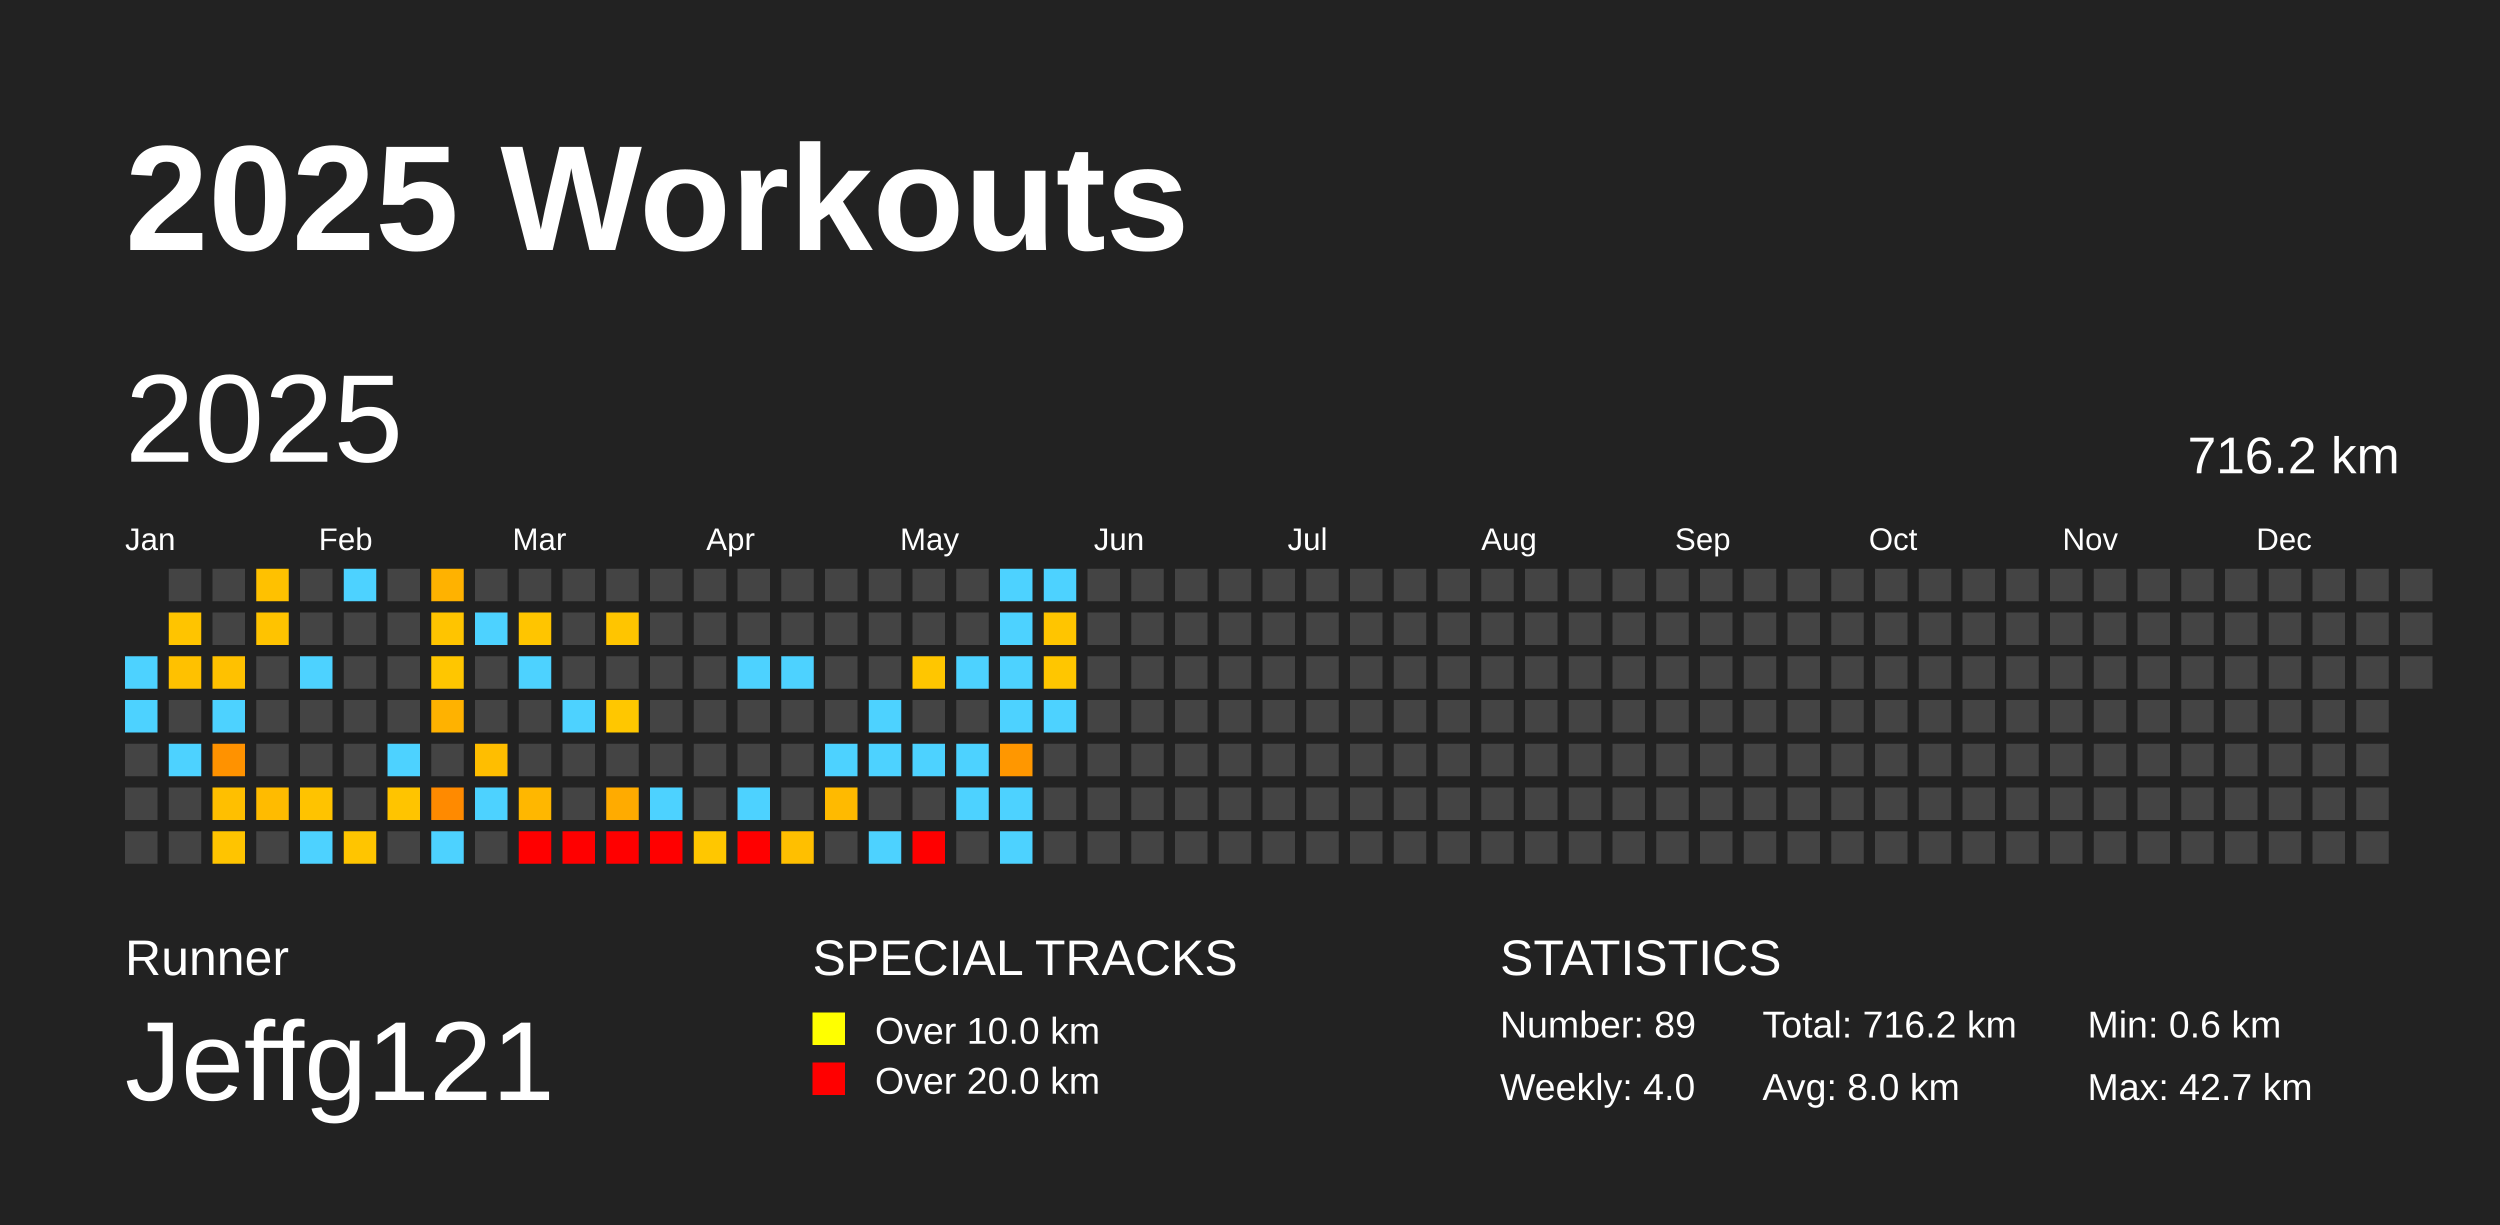
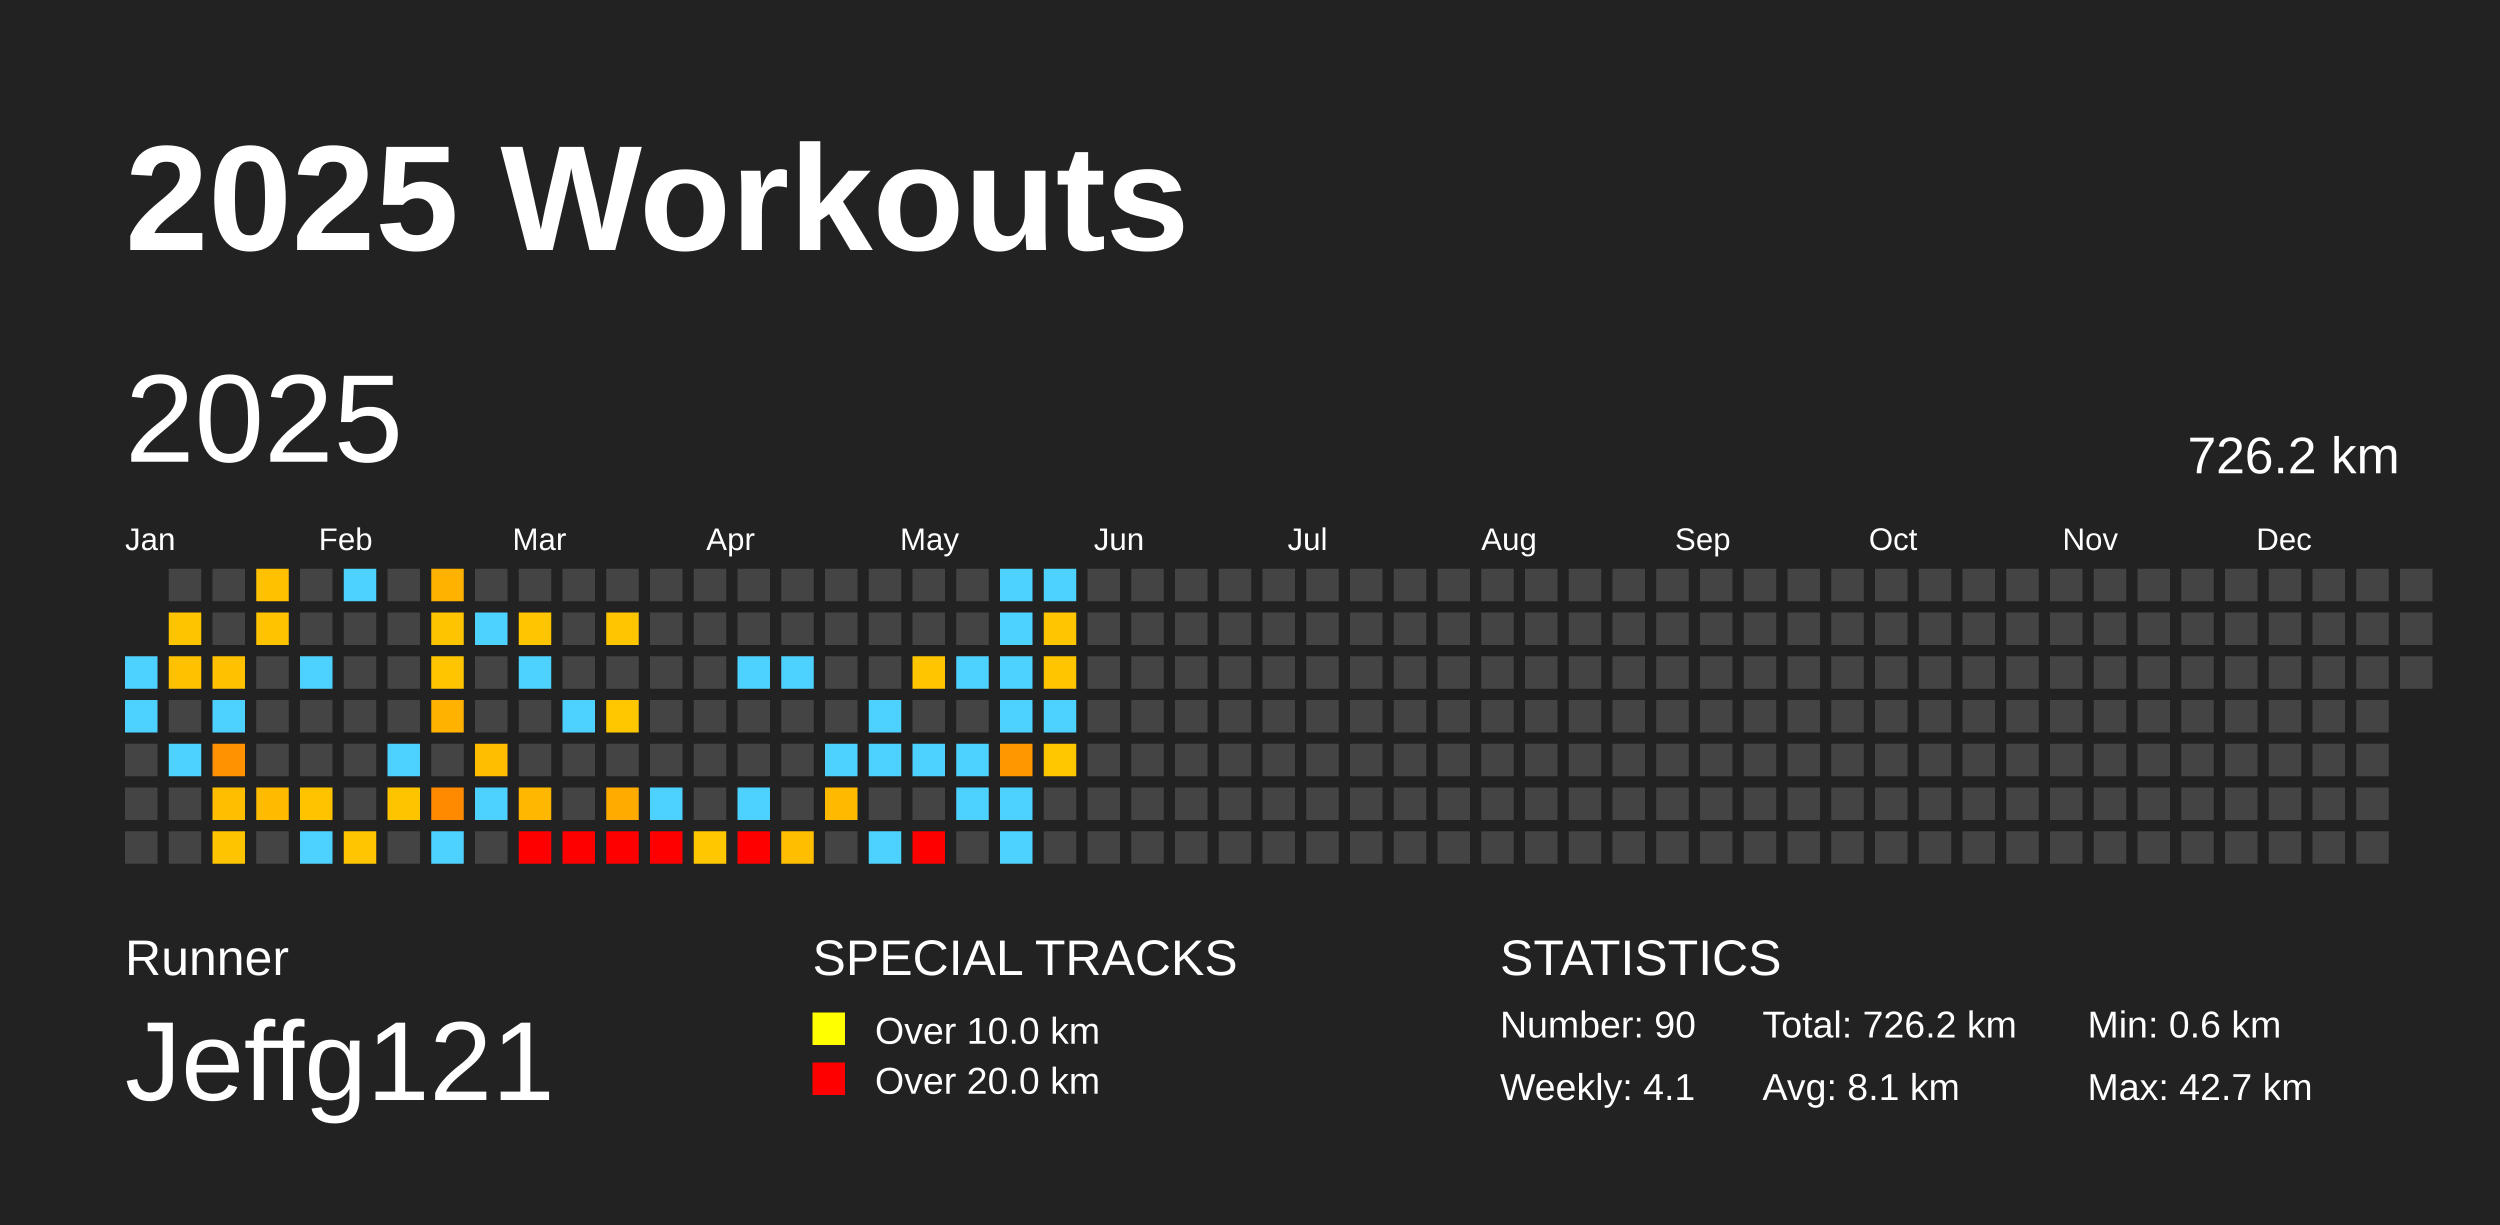
<svg xmlns="http://www.w3.org/2000/svg" baseProfile="full" height="98mm" version="1.1" viewBox="0,0,200,98" width="200mm">
  <defs />
  <rect fill="#222222" height="98" width="200" x="0" y="0" />
  <text fill="#FFFFFF" style="font-size:12px; font-family:Arial; font-weight:bold;" x="10" y="20">2025 Workouts</text>
  <text fill="#FFFFFF" style="font-size:4px; font-family:Arial" x="10" y="78">Runner</text>
  <text fill="#FFFFFF" style="font-size:9px; font-family:Arial" x="10" y="88">Jeffg121</text>
  <text fill="#FFFFFF" style="font-size:4px; font-family:Arial" x="65" y="78">SPECIAL TRACKS</text>
  <rect fill="yellow" height="2.6" width="2.6" x="65" y="81" />
  <text fill="#FFFFFF" style="font-size:3px; font-family:Arial" x="70" y="83.5">Over 10.0 km</text>
  <rect fill="red" height="2.6" width="2.6" x="65" y="85" />
  <text fill="#FFFFFF" style="font-size:3px; font-family:Arial" x="70" y="87.5">Over 20.0 km</text>
  <text fill="#FFFFFF" style="font-size:4px; font-family:Arial" x="120" y="78">STATISTICS</text>
-   <text fill="#FFFFFF" style="font-size:3px; font-family:Arial" x="120" y="83">Number: 89</text>
-   <text fill="#FFFFFF" style="font-size:3px; font-family:Arial" x="120" y="88">Weekly: 4.0</text>
-   <text fill="#FFFFFF" style="font-size:3px; font-family:Arial" x="141" y="83">Total: 716.2 km</text>
-   <text fill="#FFFFFF" style="font-size:3px; font-family:Arial" x="141" y="88">Avg: 8.0 km</text>
+   <text fill="#FFFFFF" style="font-size:3px; font-family:Arial" x="120" y="83">Number: 90</text>
+   <text fill="#FFFFFF" style="font-size:3px; font-family:Arial" x="120" y="88">Weekly: 4.1</text>
+   <text fill="#FFFFFF" style="font-size:3px; font-family:Arial" x="141" y="83">Total: 726.2 km</text>
+   <text fill="#FFFFFF" style="font-size:3px; font-family:Arial" x="141" y="88">Avg: 8.1 km</text>
  <text fill="#FFFFFF" style="font-size:3px; font-family:Arial" x="167" y="83">Min: 0.6 km</text>
  <text fill="#FFFFFF" style="font-size:3px; font-family:Arial" x="167" y="88">Max: 42.7 km</text>
  <text dominant-baseline="hanging" fill="#FFFFFF" style="font-size:10.0px; font-family:Arial;" x="10" y="30">2025</text>
-   <text dominant-baseline="hanging" fill="#FFFFFF" style="font-size:4.125px; font-family:Arial;" x="175" y="35">716.2 km</text>
+   <text dominant-baseline="hanging" fill="#FFFFFF" style="font-size:4.125px; font-family:Arial;" x="175" y="35">726.2 km</text>
  <text fill="#FFFFFF" style="font-size:2.5px; font-family:Arial" x="10.0" y="44">Jan</text>
  <text fill="#FFFFFF" style="font-size:2.5px; font-family:Arial" x="25.5" y="44">Feb</text>
  <text fill="#FFFFFF" style="font-size:2.5px; font-family:Arial" x="41.0" y="44">Mar</text>
  <text fill="#FFFFFF" style="font-size:2.5px; font-family:Arial" x="56.5" y="44">Apr</text>
  <text fill="#FFFFFF" style="font-size:2.5px; font-family:Arial" x="72.0" y="44">May</text>
  <text fill="#FFFFFF" style="font-size:2.5px; font-family:Arial" x="87.5" y="44">Jun</text>
  <text fill="#FFFFFF" style="font-size:2.5px; font-family:Arial" x="103.0" y="44">Jul</text>
  <text fill="#FFFFFF" style="font-size:2.5px; font-family:Arial" x="118.5" y="44">Aug</text>
  <text fill="#FFFFFF" style="font-size:2.5px; font-family:Arial" x="134.0" y="44">Sep</text>
  <text fill="#FFFFFF" style="font-size:2.5px; font-family:Arial" x="149.5" y="44">Oct</text>
  <text fill="#FFFFFF" style="font-size:2.5px; font-family:Arial" x="165.0" y="44">Nov</text>
  <text fill="#FFFFFF" style="font-size:2.5px; font-family:Arial" x="180.5" y="44">Dec</text>
  <rect fill="#4dd2ff" height="2.6" width="2.6" x="10.0" y="52.5" />
  <rect fill="#4dd2ff" height="2.6" width="2.6" x="10.0" y="56.0" />
  <rect fill="#444444" height="2.6" width="2.6" x="10.0" y="59.5" />
  <rect fill="#444444" height="2.6" width="2.6" x="10.0" y="63.0" />
  <rect fill="#444444" height="2.6" width="2.6" x="10.0" y="66.5" />
  <rect fill="#444444" height="2.6" width="2.6" x="13.5" y="45.5" />
  <rect fill="#ffc400" height="2.6" width="2.6" x="13.5" y="49.0" />
  <rect fill="#ffc100" height="2.6" width="2.6" x="13.5" y="52.5" />
  <rect fill="#444444" height="2.6" width="2.6" x="13.5" y="56.0" />
  <rect fill="#4dd2ff" height="2.6" width="2.6" x="13.5" y="59.5" />
  <rect fill="#444444" height="2.6" width="2.6" x="13.5" y="63.0" />
  <rect fill="#444444" height="2.6" width="2.6" x="13.5" y="66.5" />
  <rect fill="#444444" height="2.6" width="2.6" x="17.0" y="45.5" />
  <rect fill="#444444" height="2.6" width="2.6" x="17.0" y="49.0" />
  <rect fill="#ffc100" height="2.6" width="2.6" x="17.0" y="52.5" />
  <rect fill="#4dd2ff" height="2.6" width="2.6" x="17.0" y="56.0" />
  <rect fill="#ff9200" height="2.6" width="2.6" x="17.0" y="59.5" />
  <rect fill="#ffbf00" height="2.6" width="2.6" x="17.0" y="63.0" />
  <rect fill="#ffc400" height="2.6" width="2.6" x="17.0" y="66.5" />
  <rect fill="#ffc100" height="2.6" width="2.6" x="20.5" y="45.5" />
  <rect fill="#ffc300" height="2.6" width="2.6" x="20.5" y="49.0" />
  <rect fill="#444444" height="2.6" width="2.6" x="20.5" y="52.5" />
  <rect fill="#444444" height="2.6" width="2.6" x="20.5" y="56.0" />
  <rect fill="#444444" height="2.6" width="2.6" x="20.5" y="59.5" />
  <rect fill="#ffbb00" height="2.6" width="2.6" x="20.5" y="63.0" />
  <rect fill="#444444" height="2.6" width="2.6" x="20.5" y="66.5" />
  <rect fill="#444444" height="2.6" width="2.6" x="24.0" y="45.5" />
  <rect fill="#444444" height="2.6" width="2.6" x="24.0" y="49.0" />
  <rect fill="#4dd2ff" height="2.6" width="2.6" x="24.0" y="52.5" />
  <rect fill="#444444" height="2.6" width="2.6" x="24.0" y="56.0" />
  <rect fill="#444444" height="2.6" width="2.6" x="24.0" y="59.5" />
  <rect fill="#ffc300" height="2.6" width="2.6" x="24.0" y="63.0" />
  <rect fill="#4dd2ff" height="2.6" width="2.6" x="24.0" y="66.5" />
  <rect fill="#4dd2ff" height="2.6" width="2.6" x="27.5" y="45.5" />
  <rect fill="#444444" height="2.6" width="2.6" x="27.5" y="49.0" />
  <rect fill="#444444" height="2.6" width="2.6" x="27.5" y="52.5" />
  <rect fill="#444444" height="2.6" width="2.6" x="27.5" y="56.0" />
  <rect fill="#444444" height="2.6" width="2.6" x="27.5" y="59.5" />
  <rect fill="#444444" height="2.6" width="2.6" x="27.5" y="63.0" />
  <rect fill="#ffc500" height="2.6" width="2.6" x="27.5" y="66.5" />
  <rect fill="#444444" height="2.6" width="2.6" x="31.0" y="45.5" />
  <rect fill="#444444" height="2.6" width="2.6" x="31.0" y="49.0" />
  <rect fill="#444444" height="2.6" width="2.6" x="31.0" y="52.5" />
  <rect fill="#444444" height="2.6" width="2.6" x="31.0" y="56.0" />
  <rect fill="#4dd2ff" height="2.6" width="2.6" x="31.0" y="59.5" />
  <rect fill="#ffc400" height="2.6" width="2.6" x="31.0" y="63.0" />
  <rect fill="#444444" height="2.6" width="2.6" x="31.0" y="66.5" />
  <rect fill="#ffb200" height="2.6" width="2.6" x="34.5" y="45.5" />
  <rect fill="#ffc400" height="2.6" width="2.6" x="34.5" y="49.0" />
  <rect fill="#ffc600" height="2.6" width="2.6" x="34.5" y="52.5" />
  <rect fill="#ffb200" height="2.6" width="2.6" x="34.5" y="56.0" />
  <rect fill="#444444" height="2.6" width="2.6" x="34.5" y="59.5" />
  <rect fill="#ff8a00" height="2.6" width="2.6" x="34.5" y="63.0" />
  <rect fill="#4dd2ff" height="2.6" width="2.6" x="34.5" y="66.5" />
  <rect fill="#444444" height="2.6" width="2.6" x="38.0" y="45.5" />
  <rect fill="#4dd2ff" height="2.6" width="2.6" x="38.0" y="49.0" />
  <rect fill="#444444" height="2.6" width="2.6" x="38.0" y="52.5" />
  <rect fill="#444444" height="2.6" width="2.6" x="38.0" y="56.0" />
  <rect fill="#ffbe00" height="2.6" width="2.6" x="38.0" y="59.5" />
  <rect fill="#4dd2ff" height="2.6" width="2.6" x="38.0" y="63.0" />
  <rect fill="#444444" height="2.6" width="2.6" x="38.0" y="66.5" />
  <rect fill="#444444" height="2.6" width="2.6" x="41.5" y="45.5" />
  <rect fill="#ffc500" height="2.6" width="2.6" x="41.5" y="49.0" />
  <rect fill="#4dd2ff" height="2.6" width="2.6" x="41.5" y="52.5" />
  <rect fill="#444444" height="2.6" width="2.6" x="41.5" y="56.0" />
  <rect fill="#444444" height="2.6" width="2.6" x="41.5" y="59.5" />
  <rect fill="#ffb700" height="2.6" width="2.6" x="41.5" y="63.0" />
  <rect fill="red" height="2.6" width="2.6" x="41.5" y="66.5" />
  <rect fill="#444444" height="2.6" width="2.6" x="45.0" y="45.5" />
  <rect fill="#444444" height="2.6" width="2.6" x="45.0" y="49.0" />
  <rect fill="#444444" height="2.6" width="2.6" x="45.0" y="52.5" />
  <rect fill="#4dd2ff" height="2.6" width="2.6" x="45.0" y="56.0" />
  <rect fill="#444444" height="2.6" width="2.6" x="45.0" y="59.5" />
  <rect fill="#444444" height="2.6" width="2.6" x="45.0" y="63.0" />
  <rect fill="red" height="2.6" width="2.6" x="45.0" y="66.5" />
  <rect fill="#444444" height="2.6" width="2.6" x="48.5" y="45.5" />
  <rect fill="#ffc500" height="2.6" width="2.6" x="48.5" y="49.0" />
  <rect fill="#444444" height="2.6" width="2.6" x="48.5" y="52.5" />
  <rect fill="#ffc700" height="2.6" width="2.6" x="48.5" y="56.0" />
  <rect fill="#444444" height="2.6" width="2.6" x="48.5" y="59.5" />
  <rect fill="#ffab00" height="2.6" width="2.6" x="48.5" y="63.0" />
  <rect fill="red" height="2.6" width="2.6" x="48.5" y="66.5" />
  <rect fill="#444444" height="2.6" width="2.6" x="52.0" y="45.5" />
  <rect fill="#444444" height="2.6" width="2.6" x="52.0" y="49.0" />
  <rect fill="#444444" height="2.6" width="2.6" x="52.0" y="52.5" />
  <rect fill="#444444" height="2.6" width="2.6" x="52.0" y="56.0" />
  <rect fill="#444444" height="2.6" width="2.6" x="52.0" y="59.5" />
  <rect fill="#4dd2ff" height="2.6" width="2.6" x="52.0" y="63.0" />
  <rect fill="red" height="2.6" width="2.6" x="52.0" y="66.5" />
  <rect fill="#444444" height="2.6" width="2.6" x="55.5" y="45.5" />
  <rect fill="#444444" height="2.6" width="2.6" x="55.5" y="49.0" />
  <rect fill="#444444" height="2.6" width="2.6" x="55.5" y="52.5" />
  <rect fill="#444444" height="2.6" width="2.6" x="55.5" y="56.0" />
  <rect fill="#444444" height="2.6" width="2.6" x="55.5" y="59.5" />
  <rect fill="#444444" height="2.6" width="2.6" x="55.5" y="63.0" />
  <rect fill="#ffc700" height="2.6" width="2.6" x="55.5" y="66.5" />
  <rect fill="#444444" height="2.6" width="2.6" x="59.0" y="45.5" />
  <rect fill="#444444" height="2.6" width="2.6" x="59.0" y="49.0" />
  <rect fill="#4dd2ff" height="2.6" width="2.6" x="59.0" y="52.5" />
  <rect fill="#444444" height="2.6" width="2.6" x="59.0" y="56.0" />
  <rect fill="#444444" height="2.6" width="2.6" x="59.0" y="59.5" />
  <rect fill="#4dd2ff" height="2.6" width="2.6" x="59.0" y="63.0" />
  <rect fill="red" height="2.6" width="2.6" x="59.0" y="66.5" />
  <rect fill="#444444" height="2.6" width="2.6" x="62.5" y="45.5" />
  <rect fill="#444444" height="2.6" width="2.6" x="62.5" y="49.0" />
  <rect fill="#4dd2ff" height="2.6" width="2.6" x="62.5" y="52.5" />
  <rect fill="#444444" height="2.6" width="2.6" x="62.5" y="56.0" />
  <rect fill="#444444" height="2.6" width="2.6" x="62.5" y="59.5" />
  <rect fill="#444444" height="2.6" width="2.6" x="62.5" y="63.0" />
  <rect fill="#ffbf00" height="2.6" width="2.6" x="62.5" y="66.5" />
  <rect fill="#444444" height="2.6" width="2.6" x="66.0" y="45.5" />
  <rect fill="#444444" height="2.6" width="2.6" x="66.0" y="49.0" />
  <rect fill="#444444" height="2.6" width="2.6" x="66.0" y="52.5" />
  <rect fill="#444444" height="2.6" width="2.6" x="66.0" y="56.0" />
  <rect fill="#4dd2ff" height="2.6" width="2.6" x="66.0" y="59.5" />
  <rect fill="#ffba00" height="2.6" width="2.6" x="66.0" y="63.0" />
  <rect fill="#444444" height="2.6" width="2.6" x="66.0" y="66.5" />
  <rect fill="#444444" height="2.6" width="2.6" x="69.5" y="45.5" />
  <rect fill="#444444" height="2.6" width="2.6" x="69.5" y="49.0" />
  <rect fill="#444444" height="2.6" width="2.6" x="69.5" y="52.5" />
  <rect fill="#4dd2ff" height="2.6" width="2.6" x="69.5" y="56.0" />
  <rect fill="#4dd2ff" height="2.6" width="2.6" x="69.5" y="59.5" />
  <rect fill="#444444" height="2.6" width="2.6" x="69.5" y="63.0" />
  <rect fill="#4dd2ff" height="2.6" width="2.6" x="69.5" y="66.5" />
  <rect fill="#444444" height="2.6" width="2.6" x="73.0" y="45.5" />
  <rect fill="#444444" height="2.6" width="2.6" x="73.0" y="49.0" />
  <rect fill="#ffc600" height="2.6" width="2.6" x="73.0" y="52.5" />
  <rect fill="#444444" height="2.6" width="2.6" x="73.0" y="56.0" />
  <rect fill="#4dd2ff" height="2.6" width="2.6" x="73.0" y="59.5" />
  <rect fill="#444444" height="2.6" width="2.6" x="73.0" y="63.0" />
  <rect fill="red" height="2.6" width="2.6" x="73.0" y="66.5" />
  <rect fill="#444444" height="2.6" width="2.6" x="76.5" y="45.5" />
  <rect fill="#444444" height="2.6" width="2.6" x="76.5" y="49.0" />
  <rect fill="#4dd2ff" height="2.6" width="2.6" x="76.5" y="52.5" />
  <rect fill="#444444" height="2.6" width="2.6" x="76.5" y="56.0" />
  <rect fill="#4dd2ff" height="2.6" width="2.6" x="76.5" y="59.5" />
  <rect fill="#4dd2ff" height="2.6" width="2.6" x="76.5" y="63.0" />
  <rect fill="#444444" height="2.6" width="2.6" x="76.5" y="66.5" />
  <rect fill="#4dd2ff" height="2.6" width="2.6" x="80.0" y="45.5" />
  <rect fill="#4dd2ff" height="2.6" width="2.6" x="80.0" y="49.0" />
  <rect fill="#4dd2ff" height="2.6" width="2.6" x="80.0" y="52.5" />
  <rect fill="#4dd2ff" height="2.6" width="2.6" x="80.0" y="56.0" />
  <rect fill="#ff9700" height="2.6" width="2.6" x="80.0" y="59.5" />
  <rect fill="#4dd2ff" height="2.6" width="2.6" x="80.0" y="63.0" />
  <rect fill="#4dd2ff" height="2.6" width="2.6" x="80.0" y="66.5" />
  <rect fill="#4dd2ff" height="2.6" width="2.6" x="83.5" y="45.5" />
  <rect fill="#ffc500" height="2.6" width="2.6" x="83.5" y="49.0" />
  <rect fill="#ffc600" height="2.6" width="2.6" x="83.5" y="52.5" />
  <rect fill="#4dd2ff" height="2.6" width="2.6" x="83.5" y="56.0" />
-   <rect fill="#444444" height="2.6" width="2.6" x="83.5" y="59.5" />
+   <rect fill="#ffc700" height="2.6" width="2.6" x="83.5" y="59.5" />
  <rect fill="#444444" height="2.6" width="2.6" x="83.5" y="63.0" />
  <rect fill="#444444" height="2.6" width="2.6" x="83.5" y="66.5" />
  <rect fill="#444444" height="2.6" width="2.6" x="87.0" y="45.5" />
  <rect fill="#444444" height="2.6" width="2.6" x="87.0" y="49.0" />
  <rect fill="#444444" height="2.6" width="2.6" x="87.0" y="52.5" />
  <rect fill="#444444" height="2.6" width="2.6" x="87.0" y="56.0" />
  <rect fill="#444444" height="2.6" width="2.6" x="87.0" y="59.5" />
  <rect fill="#444444" height="2.6" width="2.6" x="87.0" y="63.0" />
  <rect fill="#444444" height="2.6" width="2.6" x="87.0" y="66.5" />
  <rect fill="#444444" height="2.6" width="2.6" x="90.5" y="45.5" />
  <rect fill="#444444" height="2.6" width="2.6" x="90.5" y="49.0" />
  <rect fill="#444444" height="2.6" width="2.6" x="90.5" y="52.5" />
  <rect fill="#444444" height="2.6" width="2.6" x="90.5" y="56.0" />
  <rect fill="#444444" height="2.6" width="2.6" x="90.5" y="59.5" />
  <rect fill="#444444" height="2.6" width="2.6" x="90.5" y="63.0" />
  <rect fill="#444444" height="2.6" width="2.6" x="90.5" y="66.5" />
  <rect fill="#444444" height="2.6" width="2.6" x="94.0" y="45.5" />
  <rect fill="#444444" height="2.6" width="2.6" x="94.0" y="49.0" />
  <rect fill="#444444" height="2.6" width="2.6" x="94.0" y="52.5" />
  <rect fill="#444444" height="2.6" width="2.6" x="94.0" y="56.0" />
  <rect fill="#444444" height="2.6" width="2.6" x="94.0" y="59.5" />
  <rect fill="#444444" height="2.6" width="2.6" x="94.0" y="63.0" />
  <rect fill="#444444" height="2.6" width="2.6" x="94.0" y="66.5" />
  <rect fill="#444444" height="2.6" width="2.6" x="97.5" y="45.5" />
  <rect fill="#444444" height="2.6" width="2.6" x="97.5" y="49.0" />
  <rect fill="#444444" height="2.6" width="2.6" x="97.5" y="52.5" />
  <rect fill="#444444" height="2.6" width="2.6" x="97.5" y="56.0" />
  <rect fill="#444444" height="2.6" width="2.6" x="97.5" y="59.5" />
  <rect fill="#444444" height="2.6" width="2.6" x="97.5" y="63.0" />
  <rect fill="#444444" height="2.6" width="2.6" x="97.5" y="66.5" />
  <rect fill="#444444" height="2.6" width="2.6" x="101.0" y="45.5" />
  <rect fill="#444444" height="2.6" width="2.6" x="101.0" y="49.0" />
  <rect fill="#444444" height="2.6" width="2.6" x="101.0" y="52.5" />
  <rect fill="#444444" height="2.6" width="2.6" x="101.0" y="56.0" />
  <rect fill="#444444" height="2.6" width="2.6" x="101.0" y="59.5" />
  <rect fill="#444444" height="2.6" width="2.6" x="101.0" y="63.0" />
  <rect fill="#444444" height="2.6" width="2.6" x="101.0" y="66.5" />
  <rect fill="#444444" height="2.6" width="2.6" x="104.5" y="45.5" />
  <rect fill="#444444" height="2.6" width="2.6" x="104.5" y="49.0" />
  <rect fill="#444444" height="2.6" width="2.6" x="104.5" y="52.5" />
  <rect fill="#444444" height="2.6" width="2.6" x="104.5" y="56.0" />
  <rect fill="#444444" height="2.6" width="2.6" x="104.5" y="59.5" />
  <rect fill="#444444" height="2.6" width="2.6" x="104.5" y="63.0" />
  <rect fill="#444444" height="2.6" width="2.6" x="104.5" y="66.5" />
  <rect fill="#444444" height="2.6" width="2.6" x="108.0" y="45.5" />
  <rect fill="#444444" height="2.6" width="2.6" x="108.0" y="49.0" />
  <rect fill="#444444" height="2.6" width="2.6" x="108.0" y="52.5" />
  <rect fill="#444444" height="2.6" width="2.6" x="108.0" y="56.0" />
  <rect fill="#444444" height="2.6" width="2.6" x="108.0" y="59.5" />
  <rect fill="#444444" height="2.6" width="2.6" x="108.0" y="63.0" />
  <rect fill="#444444" height="2.6" width="2.6" x="108.0" y="66.5" />
  <rect fill="#444444" height="2.6" width="2.6" x="111.5" y="45.5" />
  <rect fill="#444444" height="2.6" width="2.6" x="111.5" y="49.0" />
  <rect fill="#444444" height="2.6" width="2.6" x="111.5" y="52.5" />
  <rect fill="#444444" height="2.6" width="2.6" x="111.5" y="56.0" />
  <rect fill="#444444" height="2.6" width="2.6" x="111.5" y="59.5" />
  <rect fill="#444444" height="2.6" width="2.6" x="111.5" y="63.0" />
  <rect fill="#444444" height="2.6" width="2.6" x="111.5" y="66.5" />
  <rect fill="#444444" height="2.6" width="2.6" x="115.0" y="45.5" />
  <rect fill="#444444" height="2.6" width="2.6" x="115.0" y="49.0" />
  <rect fill="#444444" height="2.6" width="2.6" x="115.0" y="52.5" />
  <rect fill="#444444" height="2.6" width="2.6" x="115.0" y="56.0" />
  <rect fill="#444444" height="2.6" width="2.6" x="115.0" y="59.5" />
  <rect fill="#444444" height="2.6" width="2.6" x="115.0" y="63.0" />
  <rect fill="#444444" height="2.6" width="2.6" x="115.0" y="66.5" />
  <rect fill="#444444" height="2.6" width="2.6" x="118.5" y="45.5" />
  <rect fill="#444444" height="2.6" width="2.6" x="118.5" y="49.0" />
  <rect fill="#444444" height="2.6" width="2.6" x="118.5" y="52.5" />
  <rect fill="#444444" height="2.6" width="2.6" x="118.5" y="56.0" />
  <rect fill="#444444" height="2.6" width="2.6" x="118.5" y="59.5" />
  <rect fill="#444444" height="2.6" width="2.6" x="118.5" y="63.0" />
  <rect fill="#444444" height="2.6" width="2.6" x="118.5" y="66.5" />
  <rect fill="#444444" height="2.6" width="2.6" x="122.0" y="45.5" />
  <rect fill="#444444" height="2.6" width="2.6" x="122.0" y="49.0" />
  <rect fill="#444444" height="2.6" width="2.6" x="122.0" y="52.5" />
  <rect fill="#444444" height="2.6" width="2.6" x="122.0" y="56.0" />
  <rect fill="#444444" height="2.6" width="2.6" x="122.0" y="59.5" />
  <rect fill="#444444" height="2.6" width="2.6" x="122.0" y="63.0" />
  <rect fill="#444444" height="2.6" width="2.6" x="122.0" y="66.5" />
  <rect fill="#444444" height="2.6" width="2.6" x="125.5" y="45.5" />
  <rect fill="#444444" height="2.6" width="2.6" x="125.5" y="49.0" />
  <rect fill="#444444" height="2.6" width="2.6" x="125.5" y="52.5" />
  <rect fill="#444444" height="2.6" width="2.6" x="125.5" y="56.0" />
  <rect fill="#444444" height="2.6" width="2.6" x="125.5" y="59.5" />
  <rect fill="#444444" height="2.6" width="2.6" x="125.5" y="63.0" />
  <rect fill="#444444" height="2.6" width="2.6" x="125.5" y="66.5" />
  <rect fill="#444444" height="2.6" width="2.6" x="129.0" y="45.5" />
  <rect fill="#444444" height="2.6" width="2.6" x="129.0" y="49.0" />
  <rect fill="#444444" height="2.6" width="2.6" x="129.0" y="52.5" />
  <rect fill="#444444" height="2.6" width="2.6" x="129.0" y="56.0" />
  <rect fill="#444444" height="2.6" width="2.6" x="129.0" y="59.5" />
  <rect fill="#444444" height="2.6" width="2.6" x="129.0" y="63.0" />
  <rect fill="#444444" height="2.6" width="2.6" x="129.0" y="66.5" />
  <rect fill="#444444" height="2.6" width="2.6" x="132.5" y="45.5" />
  <rect fill="#444444" height="2.6" width="2.6" x="132.5" y="49.0" />
  <rect fill="#444444" height="2.6" width="2.6" x="132.5" y="52.5" />
  <rect fill="#444444" height="2.6" width="2.6" x="132.5" y="56.0" />
  <rect fill="#444444" height="2.6" width="2.6" x="132.5" y="59.5" />
  <rect fill="#444444" height="2.6" width="2.6" x="132.5" y="63.0" />
  <rect fill="#444444" height="2.6" width="2.6" x="132.5" y="66.5" />
  <rect fill="#444444" height="2.6" width="2.6" x="136.0" y="45.5" />
  <rect fill="#444444" height="2.6" width="2.6" x="136.0" y="49.0" />
  <rect fill="#444444" height="2.6" width="2.6" x="136.0" y="52.5" />
  <rect fill="#444444" height="2.6" width="2.6" x="136.0" y="56.0" />
  <rect fill="#444444" height="2.6" width="2.6" x="136.0" y="59.5" />
  <rect fill="#444444" height="2.6" width="2.6" x="136.0" y="63.0" />
  <rect fill="#444444" height="2.6" width="2.6" x="136.0" y="66.5" />
  <rect fill="#444444" height="2.6" width="2.6" x="139.5" y="45.5" />
  <rect fill="#444444" height="2.6" width="2.6" x="139.5" y="49.0" />
  <rect fill="#444444" height="2.6" width="2.6" x="139.5" y="52.5" />
  <rect fill="#444444" height="2.6" width="2.6" x="139.5" y="56.0" />
  <rect fill="#444444" height="2.6" width="2.6" x="139.5" y="59.5" />
  <rect fill="#444444" height="2.6" width="2.6" x="139.5" y="63.0" />
  <rect fill="#444444" height="2.6" width="2.6" x="139.5" y="66.5" />
  <rect fill="#444444" height="2.6" width="2.6" x="143.0" y="45.5" />
  <rect fill="#444444" height="2.6" width="2.6" x="143.0" y="49.0" />
  <rect fill="#444444" height="2.6" width="2.6" x="143.0" y="52.5" />
  <rect fill="#444444" height="2.6" width="2.6" x="143.0" y="56.0" />
  <rect fill="#444444" height="2.6" width="2.6" x="143.0" y="59.5" />
  <rect fill="#444444" height="2.6" width="2.6" x="143.0" y="63.0" />
  <rect fill="#444444" height="2.6" width="2.6" x="143.0" y="66.5" />
  <rect fill="#444444" height="2.6" width="2.6" x="146.5" y="45.5" />
  <rect fill="#444444" height="2.6" width="2.6" x="146.5" y="49.0" />
  <rect fill="#444444" height="2.6" width="2.6" x="146.5" y="52.5" />
  <rect fill="#444444" height="2.6" width="2.6" x="146.5" y="56.0" />
  <rect fill="#444444" height="2.6" width="2.6" x="146.5" y="59.5" />
  <rect fill="#444444" height="2.6" width="2.6" x="146.5" y="63.0" />
  <rect fill="#444444" height="2.6" width="2.6" x="146.5" y="66.5" />
  <rect fill="#444444" height="2.6" width="2.6" x="150.0" y="45.5" />
  <rect fill="#444444" height="2.6" width="2.6" x="150.0" y="49.0" />
  <rect fill="#444444" height="2.6" width="2.6" x="150.0" y="52.5" />
  <rect fill="#444444" height="2.6" width="2.6" x="150.0" y="56.0" />
  <rect fill="#444444" height="2.6" width="2.6" x="150.0" y="59.5" />
  <rect fill="#444444" height="2.6" width="2.6" x="150.0" y="63.0" />
  <rect fill="#444444" height="2.6" width="2.6" x="150.0" y="66.5" />
  <rect fill="#444444" height="2.6" width="2.6" x="153.5" y="45.5" />
  <rect fill="#444444" height="2.6" width="2.6" x="153.5" y="49.0" />
  <rect fill="#444444" height="2.6" width="2.6" x="153.5" y="52.5" />
  <rect fill="#444444" height="2.6" width="2.6" x="153.5" y="56.0" />
  <rect fill="#444444" height="2.6" width="2.6" x="153.5" y="59.5" />
  <rect fill="#444444" height="2.6" width="2.6" x="153.5" y="63.0" />
  <rect fill="#444444" height="2.6" width="2.6" x="153.5" y="66.5" />
  <rect fill="#444444" height="2.6" width="2.6" x="157.0" y="45.5" />
  <rect fill="#444444" height="2.6" width="2.6" x="157.0" y="49.0" />
  <rect fill="#444444" height="2.6" width="2.6" x="157.0" y="52.5" />
  <rect fill="#444444" height="2.6" width="2.6" x="157.0" y="56.0" />
  <rect fill="#444444" height="2.6" width="2.6" x="157.0" y="59.5" />
  <rect fill="#444444" height="2.6" width="2.6" x="157.0" y="63.0" />
  <rect fill="#444444" height="2.6" width="2.6" x="157.0" y="66.5" />
  <rect fill="#444444" height="2.6" width="2.6" x="160.5" y="45.5" />
  <rect fill="#444444" height="2.6" width="2.6" x="160.5" y="49.0" />
  <rect fill="#444444" height="2.6" width="2.6" x="160.5" y="52.5" />
  <rect fill="#444444" height="2.6" width="2.6" x="160.5" y="56.0" />
  <rect fill="#444444" height="2.6" width="2.6" x="160.5" y="59.5" />
  <rect fill="#444444" height="2.6" width="2.6" x="160.5" y="63.0" />
  <rect fill="#444444" height="2.6" width="2.6" x="160.5" y="66.5" />
  <rect fill="#444444" height="2.6" width="2.6" x="164.0" y="45.5" />
  <rect fill="#444444" height="2.6" width="2.6" x="164.0" y="49.0" />
  <rect fill="#444444" height="2.6" width="2.6" x="164.0" y="52.5" />
  <rect fill="#444444" height="2.6" width="2.6" x="164.0" y="56.0" />
  <rect fill="#444444" height="2.6" width="2.6" x="164.0" y="59.5" />
  <rect fill="#444444" height="2.6" width="2.6" x="164.0" y="63.0" />
  <rect fill="#444444" height="2.6" width="2.6" x="164.0" y="66.5" />
  <rect fill="#444444" height="2.6" width="2.6" x="167.5" y="45.5" />
  <rect fill="#444444" height="2.6" width="2.6" x="167.5" y="49.0" />
  <rect fill="#444444" height="2.6" width="2.6" x="167.5" y="52.5" />
  <rect fill="#444444" height="2.6" width="2.6" x="167.5" y="56.0" />
  <rect fill="#444444" height="2.6" width="2.6" x="167.5" y="59.5" />
  <rect fill="#444444" height="2.6" width="2.6" x="167.5" y="63.0" />
  <rect fill="#444444" height="2.6" width="2.6" x="167.5" y="66.5" />
  <rect fill="#444444" height="2.6" width="2.6" x="171.0" y="45.5" />
  <rect fill="#444444" height="2.6" width="2.6" x="171.0" y="49.0" />
  <rect fill="#444444" height="2.6" width="2.6" x="171.0" y="52.5" />
  <rect fill="#444444" height="2.6" width="2.6" x="171.0" y="56.0" />
  <rect fill="#444444" height="2.6" width="2.6" x="171.0" y="59.5" />
  <rect fill="#444444" height="2.6" width="2.6" x="171.0" y="63.0" />
  <rect fill="#444444" height="2.6" width="2.6" x="171.0" y="66.5" />
  <rect fill="#444444" height="2.6" width="2.6" x="174.5" y="45.5" />
  <rect fill="#444444" height="2.6" width="2.6" x="174.5" y="49.0" />
  <rect fill="#444444" height="2.6" width="2.6" x="174.5" y="52.5" />
  <rect fill="#444444" height="2.6" width="2.6" x="174.5" y="56.0" />
  <rect fill="#444444" height="2.6" width="2.6" x="174.5" y="59.5" />
  <rect fill="#444444" height="2.6" width="2.6" x="174.5" y="63.0" />
  <rect fill="#444444" height="2.6" width="2.6" x="174.5" y="66.5" />
  <rect fill="#444444" height="2.6" width="2.6" x="178.0" y="45.5" />
  <rect fill="#444444" height="2.6" width="2.6" x="178.0" y="49.0" />
  <rect fill="#444444" height="2.6" width="2.6" x="178.0" y="52.5" />
  <rect fill="#444444" height="2.6" width="2.6" x="178.0" y="56.0" />
  <rect fill="#444444" height="2.6" width="2.6" x="178.0" y="59.5" />
  <rect fill="#444444" height="2.6" width="2.6" x="178.0" y="63.0" />
  <rect fill="#444444" height="2.6" width="2.6" x="178.0" y="66.5" />
  <rect fill="#444444" height="2.6" width="2.6" x="181.5" y="45.5" />
  <rect fill="#444444" height="2.6" width="2.6" x="181.5" y="49.0" />
  <rect fill="#444444" height="2.6" width="2.6" x="181.5" y="52.5" />
  <rect fill="#444444" height="2.6" width="2.6" x="181.5" y="56.0" />
  <rect fill="#444444" height="2.6" width="2.6" x="181.5" y="59.5" />
  <rect fill="#444444" height="2.6" width="2.6" x="181.5" y="63.0" />
  <rect fill="#444444" height="2.6" width="2.6" x="181.5" y="66.5" />
  <rect fill="#444444" height="2.6" width="2.6" x="185.0" y="45.5" />
  <rect fill="#444444" height="2.6" width="2.6" x="185.0" y="49.0" />
  <rect fill="#444444" height="2.6" width="2.6" x="185.0" y="52.5" />
  <rect fill="#444444" height="2.6" width="2.6" x="185.0" y="56.0" />
  <rect fill="#444444" height="2.6" width="2.6" x="185.0" y="59.5" />
  <rect fill="#444444" height="2.6" width="2.6" x="185.0" y="63.0" />
  <rect fill="#444444" height="2.6" width="2.6" x="185.0" y="66.5" />
  <rect fill="#444444" height="2.6" width="2.6" x="188.5" y="45.5" />
  <rect fill="#444444" height="2.6" width="2.6" x="188.5" y="49.0" />
  <rect fill="#444444" height="2.6" width="2.6" x="188.5" y="52.5" />
  <rect fill="#444444" height="2.6" width="2.6" x="188.5" y="56.0" />
  <rect fill="#444444" height="2.6" width="2.6" x="188.5" y="59.5" />
  <rect fill="#444444" height="2.6" width="2.6" x="188.5" y="63.0" />
  <rect fill="#444444" height="2.6" width="2.6" x="188.5" y="66.5" />
  <rect fill="#444444" height="2.6" width="2.6" x="192.0" y="45.5" />
  <rect fill="#444444" height="2.6" width="2.6" x="192.0" y="49.0" />
  <rect fill="#444444" height="2.6" width="2.6" x="192.0" y="52.5" />
</svg>
